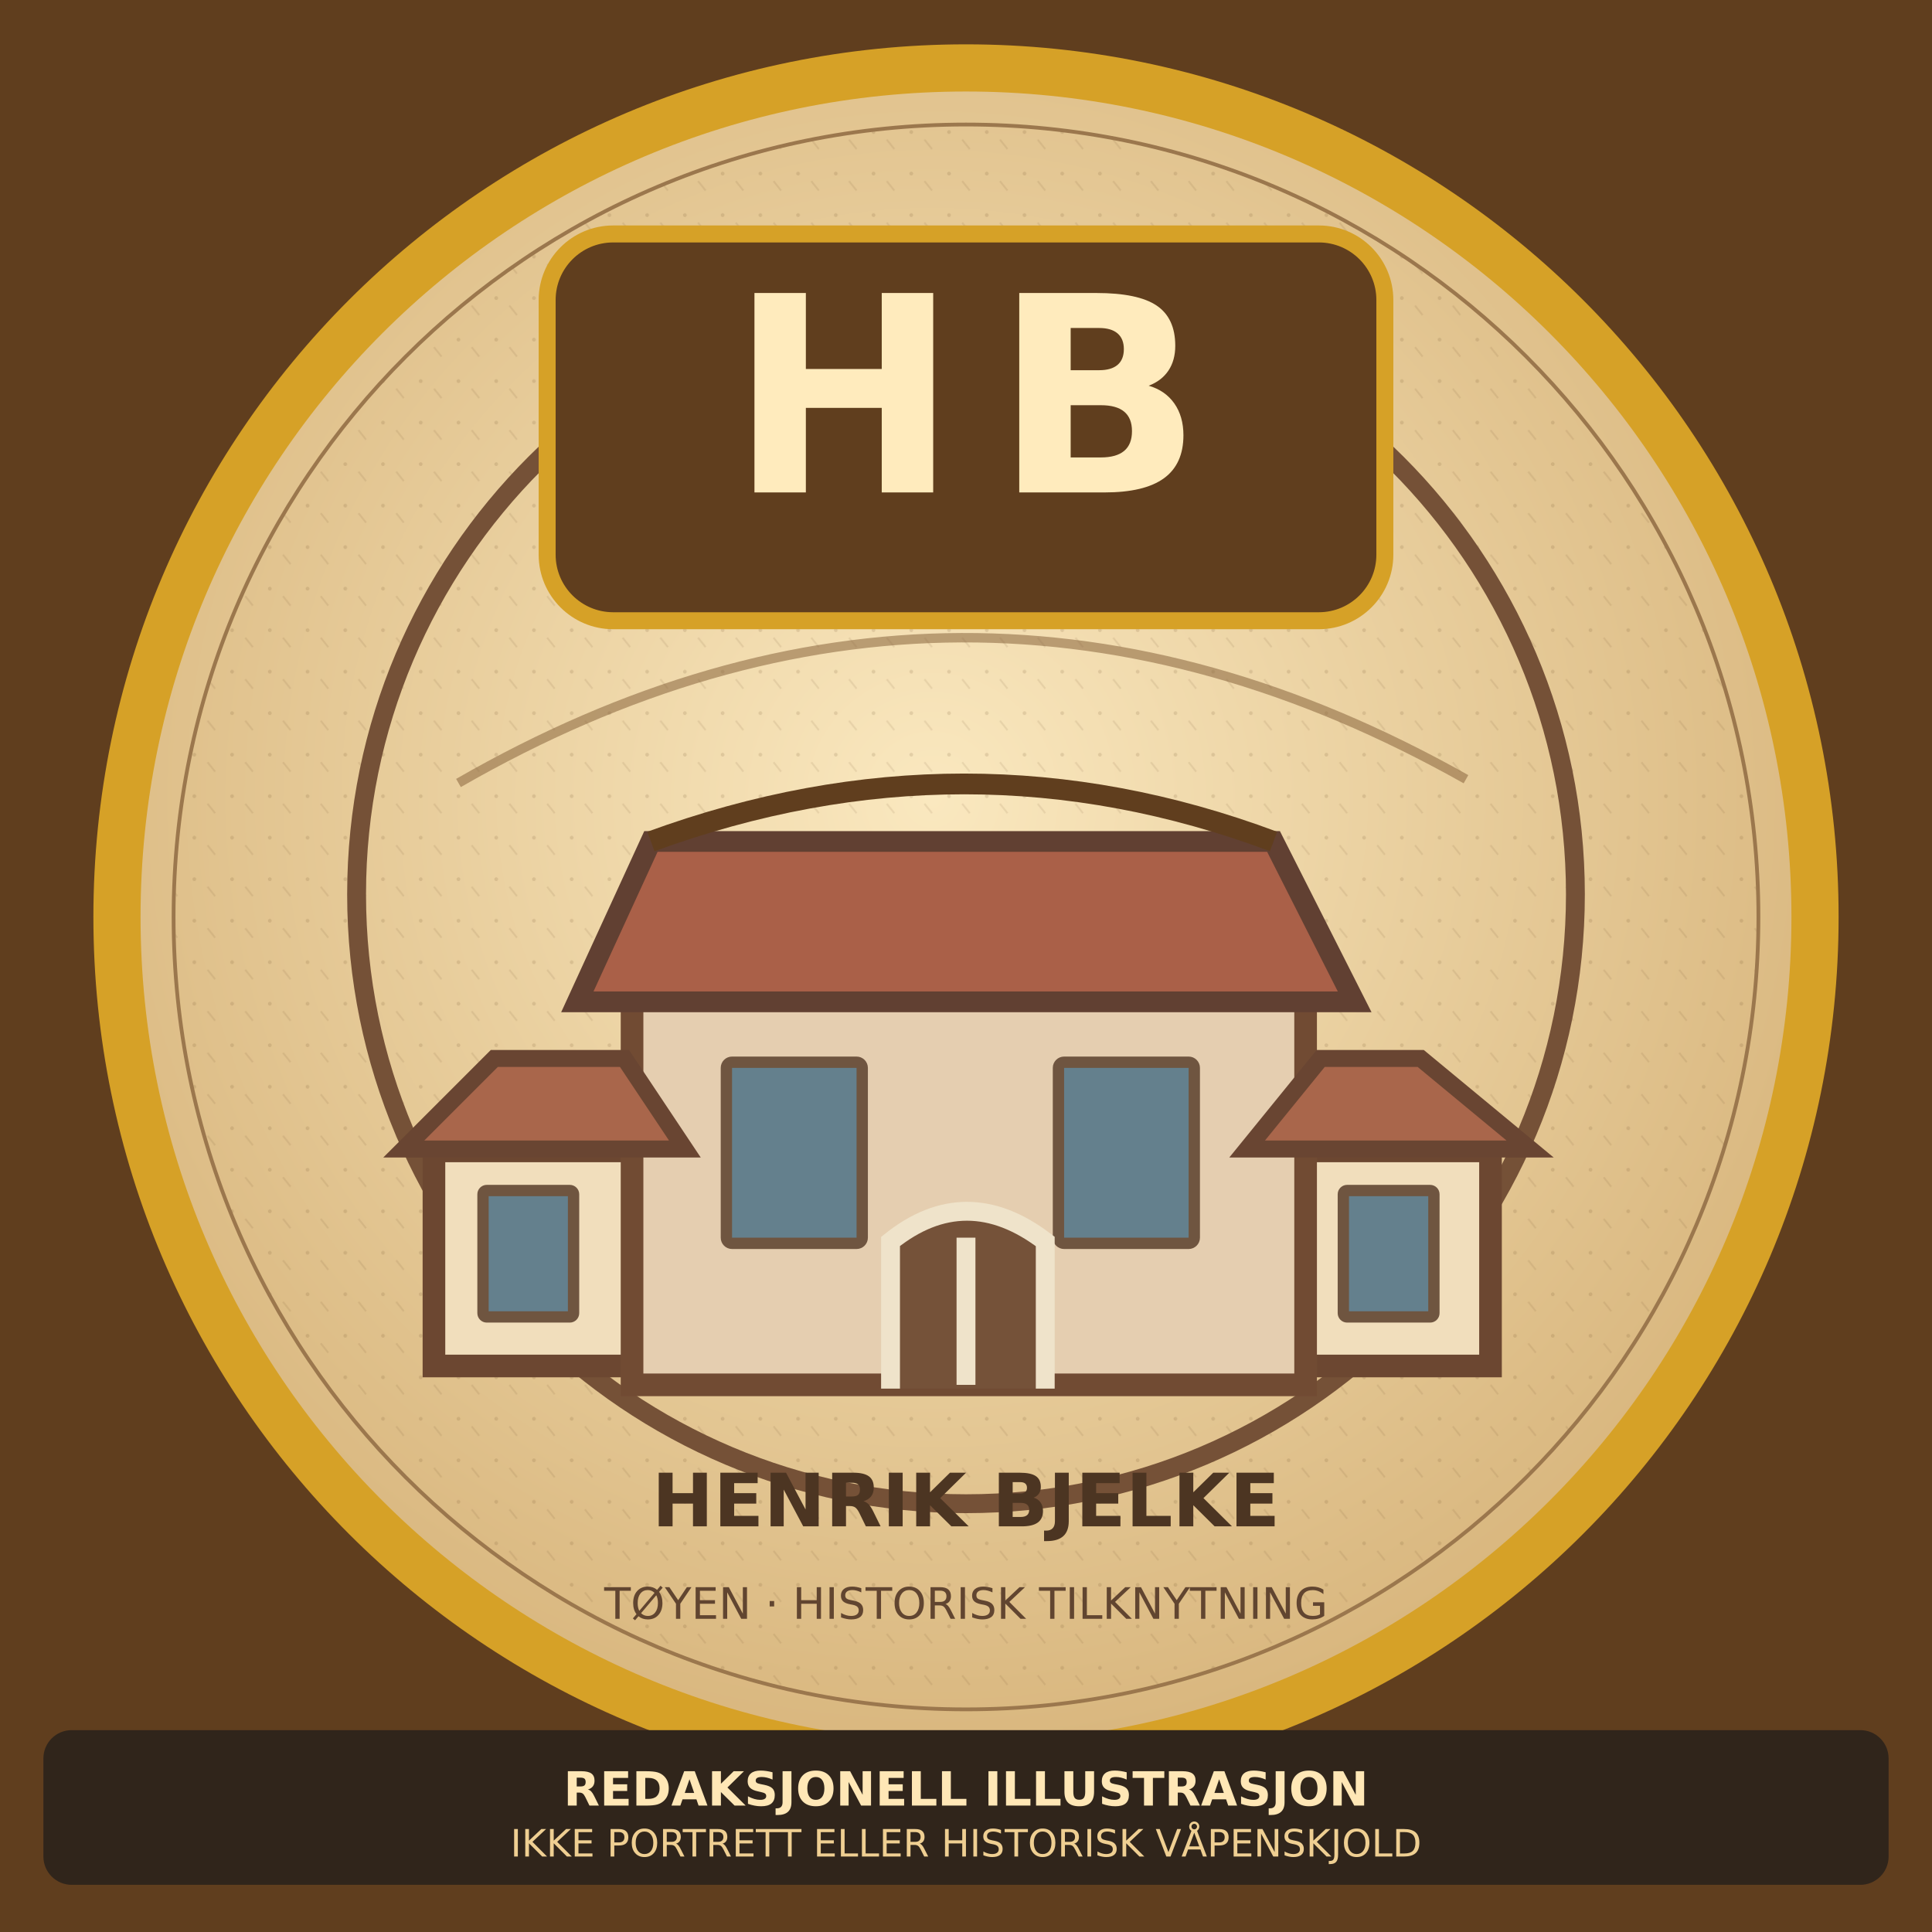
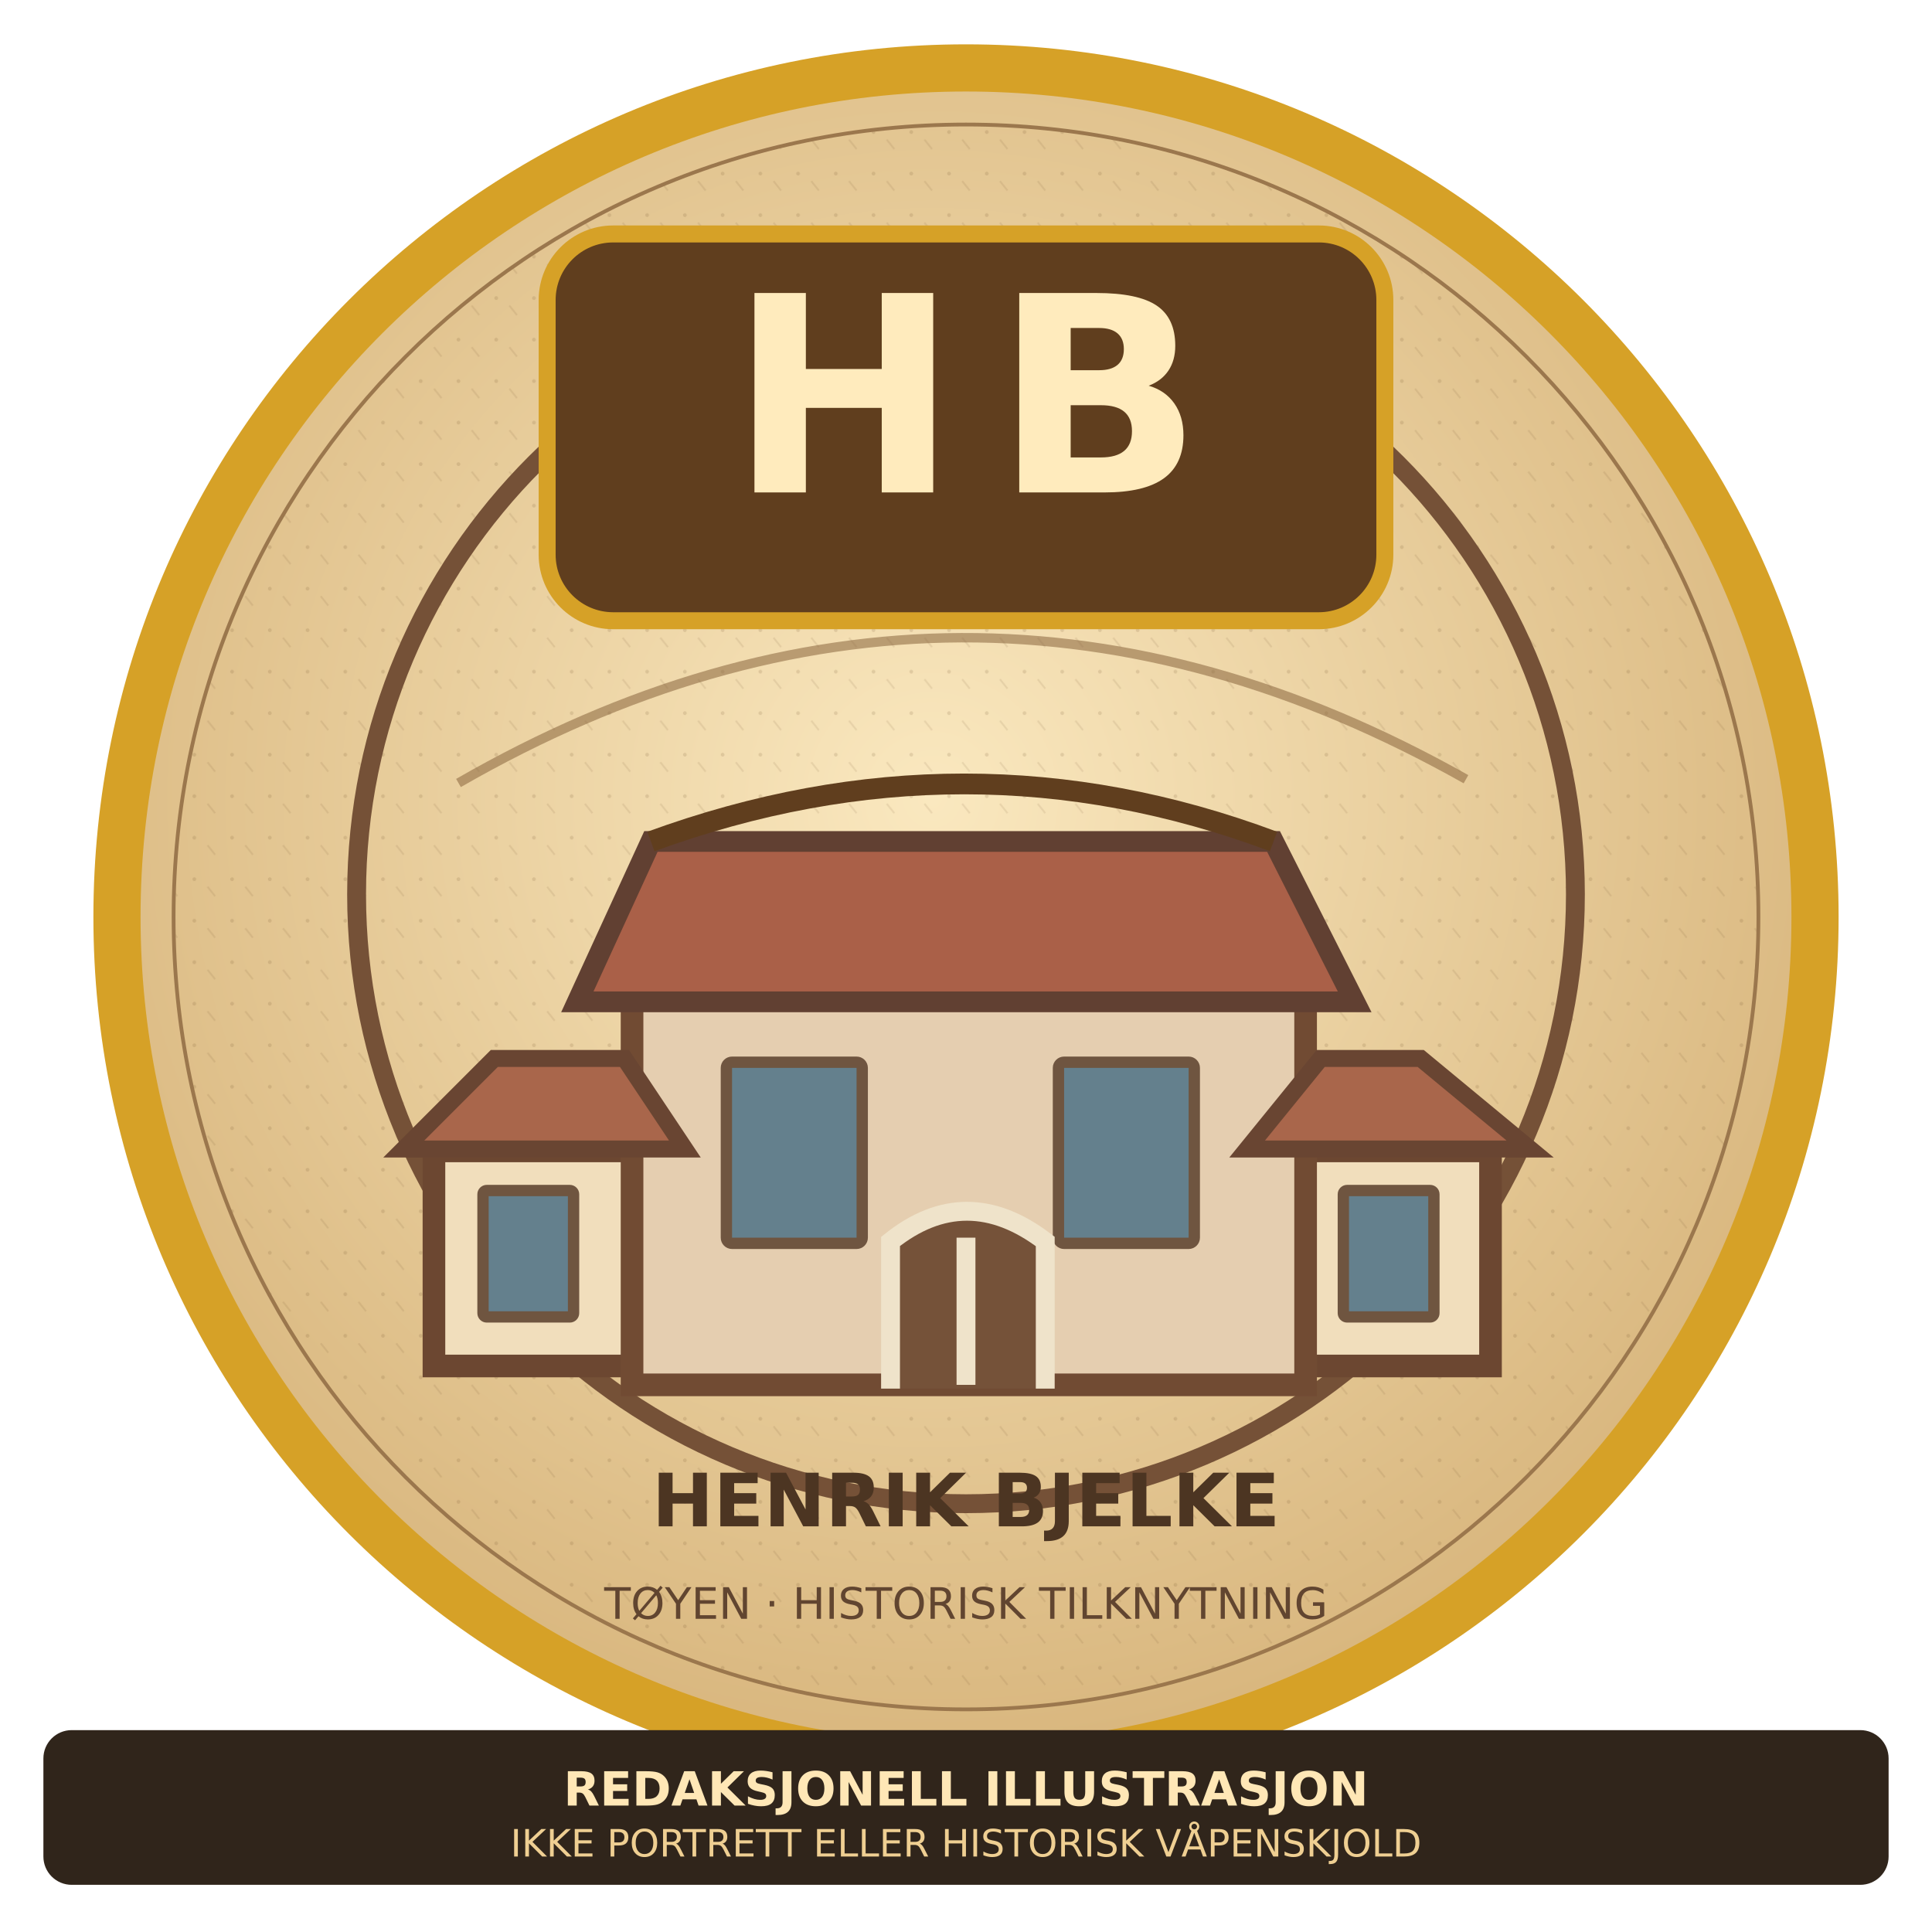
<svg xmlns="http://www.w3.org/2000/svg" width="1024" height="1024" viewBox="0 0 1024 1024" role="img" aria-labelledby="title desc">
  <defs>
    <radialGradient id="paper" cx="48%" cy="43%" r="70%">
      <stop stop-color="#fae8bf" />
      <stop offset="1" stop-color="#d1ab6f" />
    </radialGradient>
    <linearGradient id="ink" x1="0" y1="0" x2="1" y2="1">
      <stop stop-color="#8a5c31" />
      <stop offset="1" stop-color="#4b301e" />
    </linearGradient>
    <pattern id="grain" width="20" height="22" patternUnits="userSpaceOnUse">
      <circle cx="3" cy="4" r="1" fill="#603e1e" opacity=".14" />
      <path d="M10 8l4 5" stroke="#603e1e" opacity=".1" />
    </pattern>
  </defs>
-   <rect width="1024" height="1024" fill="#603e1e" />
  <circle cx="512" cy="486" r="450" fill="url(#paper)" stroke="#d6a127" stroke-width="25" />
  <circle cx="512" cy="486" r="420" fill="url(#grain)" stroke="#9b774d" stroke-width="2" />
  <circle cx="512" cy="474" r="323" fill="none" stroke="#755137" stroke-width="10" />
  <path d="M243 415Q509 262 777 413" fill="none" stroke="#88643d" stroke-width="5" opacity=".55" />
  <path d="M230 610H790V724H230Z" fill="#f1debc" stroke="#6c4731" stroke-width="12" />
  <path d="M335 521H692V734H335Z" fill="#e5ceb0" stroke="#714b33" stroke-width="12" />
  <path d="M306 531L345 446H675L718 531Z" fill="#aa6048" stroke="#614032" stroke-width="11" />
  <path d="M345 446Q512 385 675 446" fill="none" stroke="#603e1e" stroke-width="11" />
  <path d="M214 609L262 561H331L363 609Z" fill="#a9664b" stroke="#694532" stroke-width="9" />
  <path d="M661 609L700 561H753L811 609Z" fill="#a9664b" stroke="#694532" stroke-width="9" />
  <g fill="#64808d" stroke="#6f5540" stroke-width="6">
    <rect x="385" y="563" width="72" height="96" rx="3" />
    <rect x="561" y="563" width="72" height="96" rx="3" />
    <rect x="256" y="631" width="48" height="67" rx="2" />
    <rect x="712" y="631" width="48" height="67" rx="2" />
  </g>
  <path d="M512 656V734M472 736V658Q512 626 554 658V736" fill="#755239" stroke="#efe3ca" stroke-width="10" />
  <g font-family="DejaVu Sans,Arial,sans-serif" text-anchor="middle">
    <rect x="290" y="124" width="444" height="205" rx="35" fill="#603e1e" stroke="#d6a127" stroke-width="9" />
    <text x="512" y="261" font-size="145" font-weight="700" fill="#ffebbd" letter-spacing="19">HB</text>
    <text x="512" y="809" font-size="39" font-weight="700" fill="#4c3522">HENRIK BJELKE</text>
    <text x="512" y="858" font-size="23" fill="#614530">TØYEN · HISTORISK TILKNYTNING</text>
  </g>
  <rect x="23" y="917" width="978" height="82" rx="15" fill="#30251b" />
  <text x="512" y="957" text-anchor="middle" font-family="DejaVu Sans,Arial,sans-serif" font-size="25" font-weight="700" fill="#ffe7b6">REDAKSJONELL ILLUSTRASJON</text>
  <text x="512" y="984" text-anchor="middle" font-family="DejaVu Sans,Arial,sans-serif" font-size="20" fill="#efcf92">IKKE PORTRETT ELLER HISTORISK VÅPENSKJOLD</text>
</svg>
